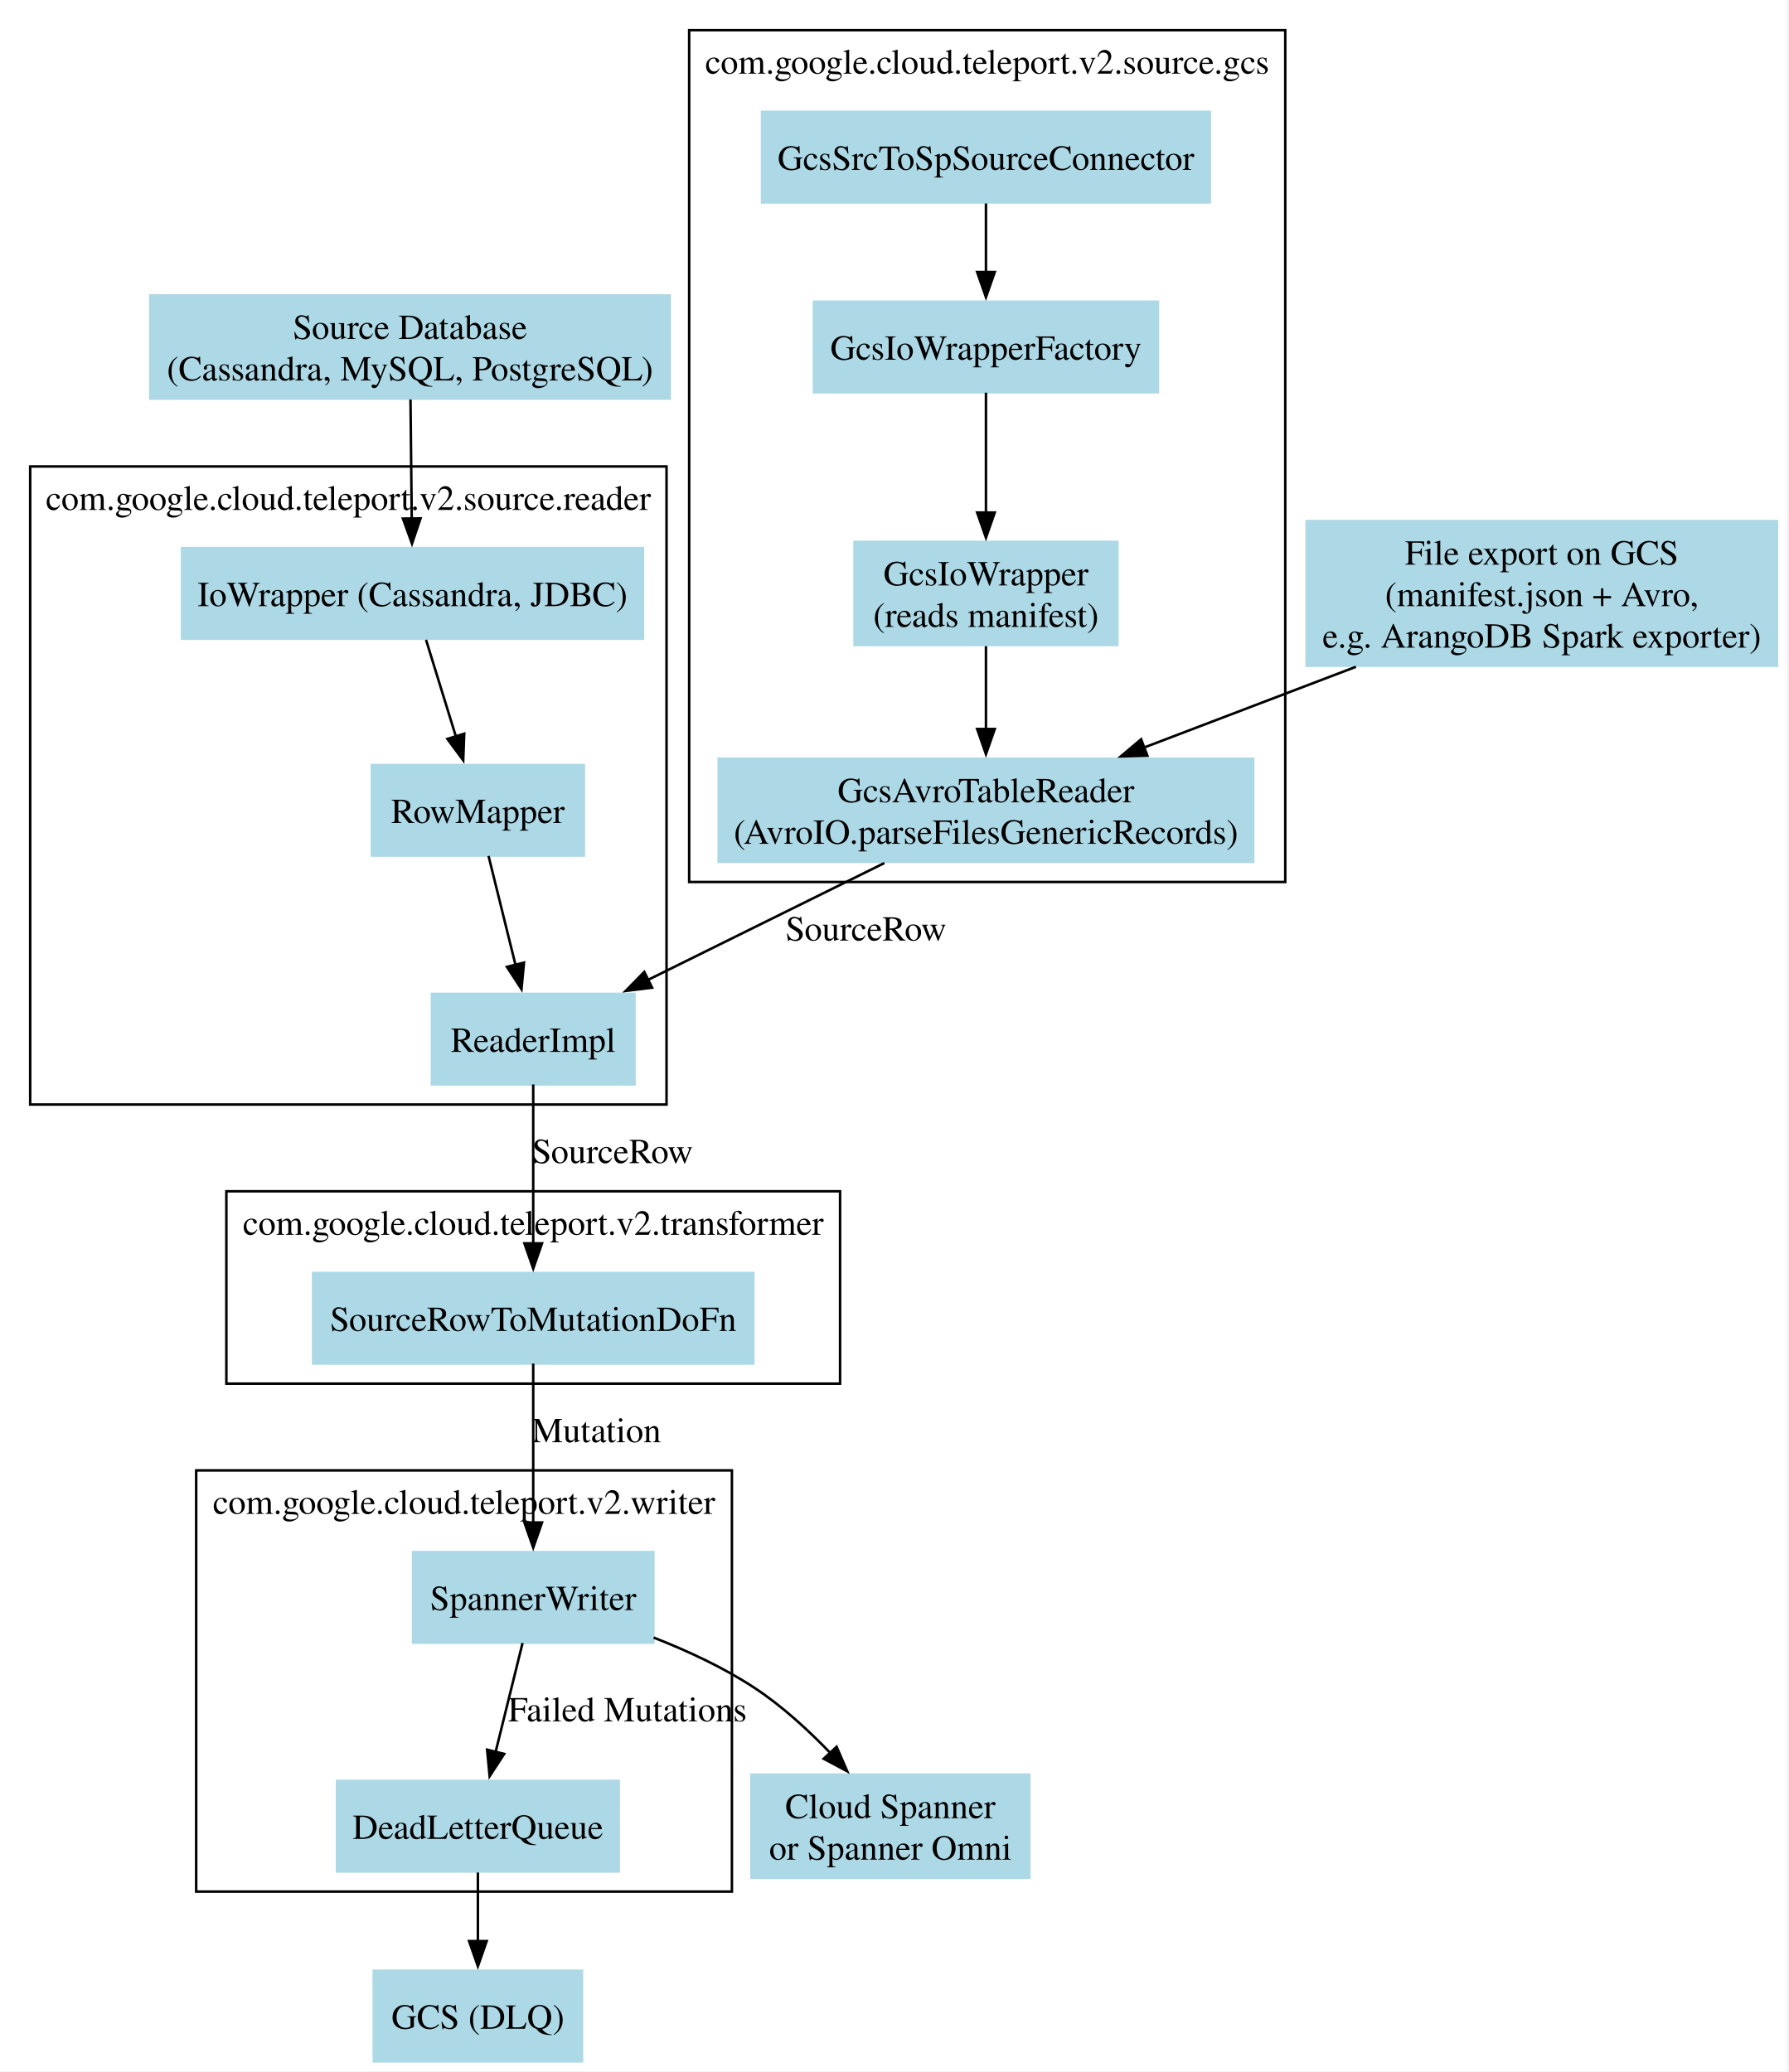
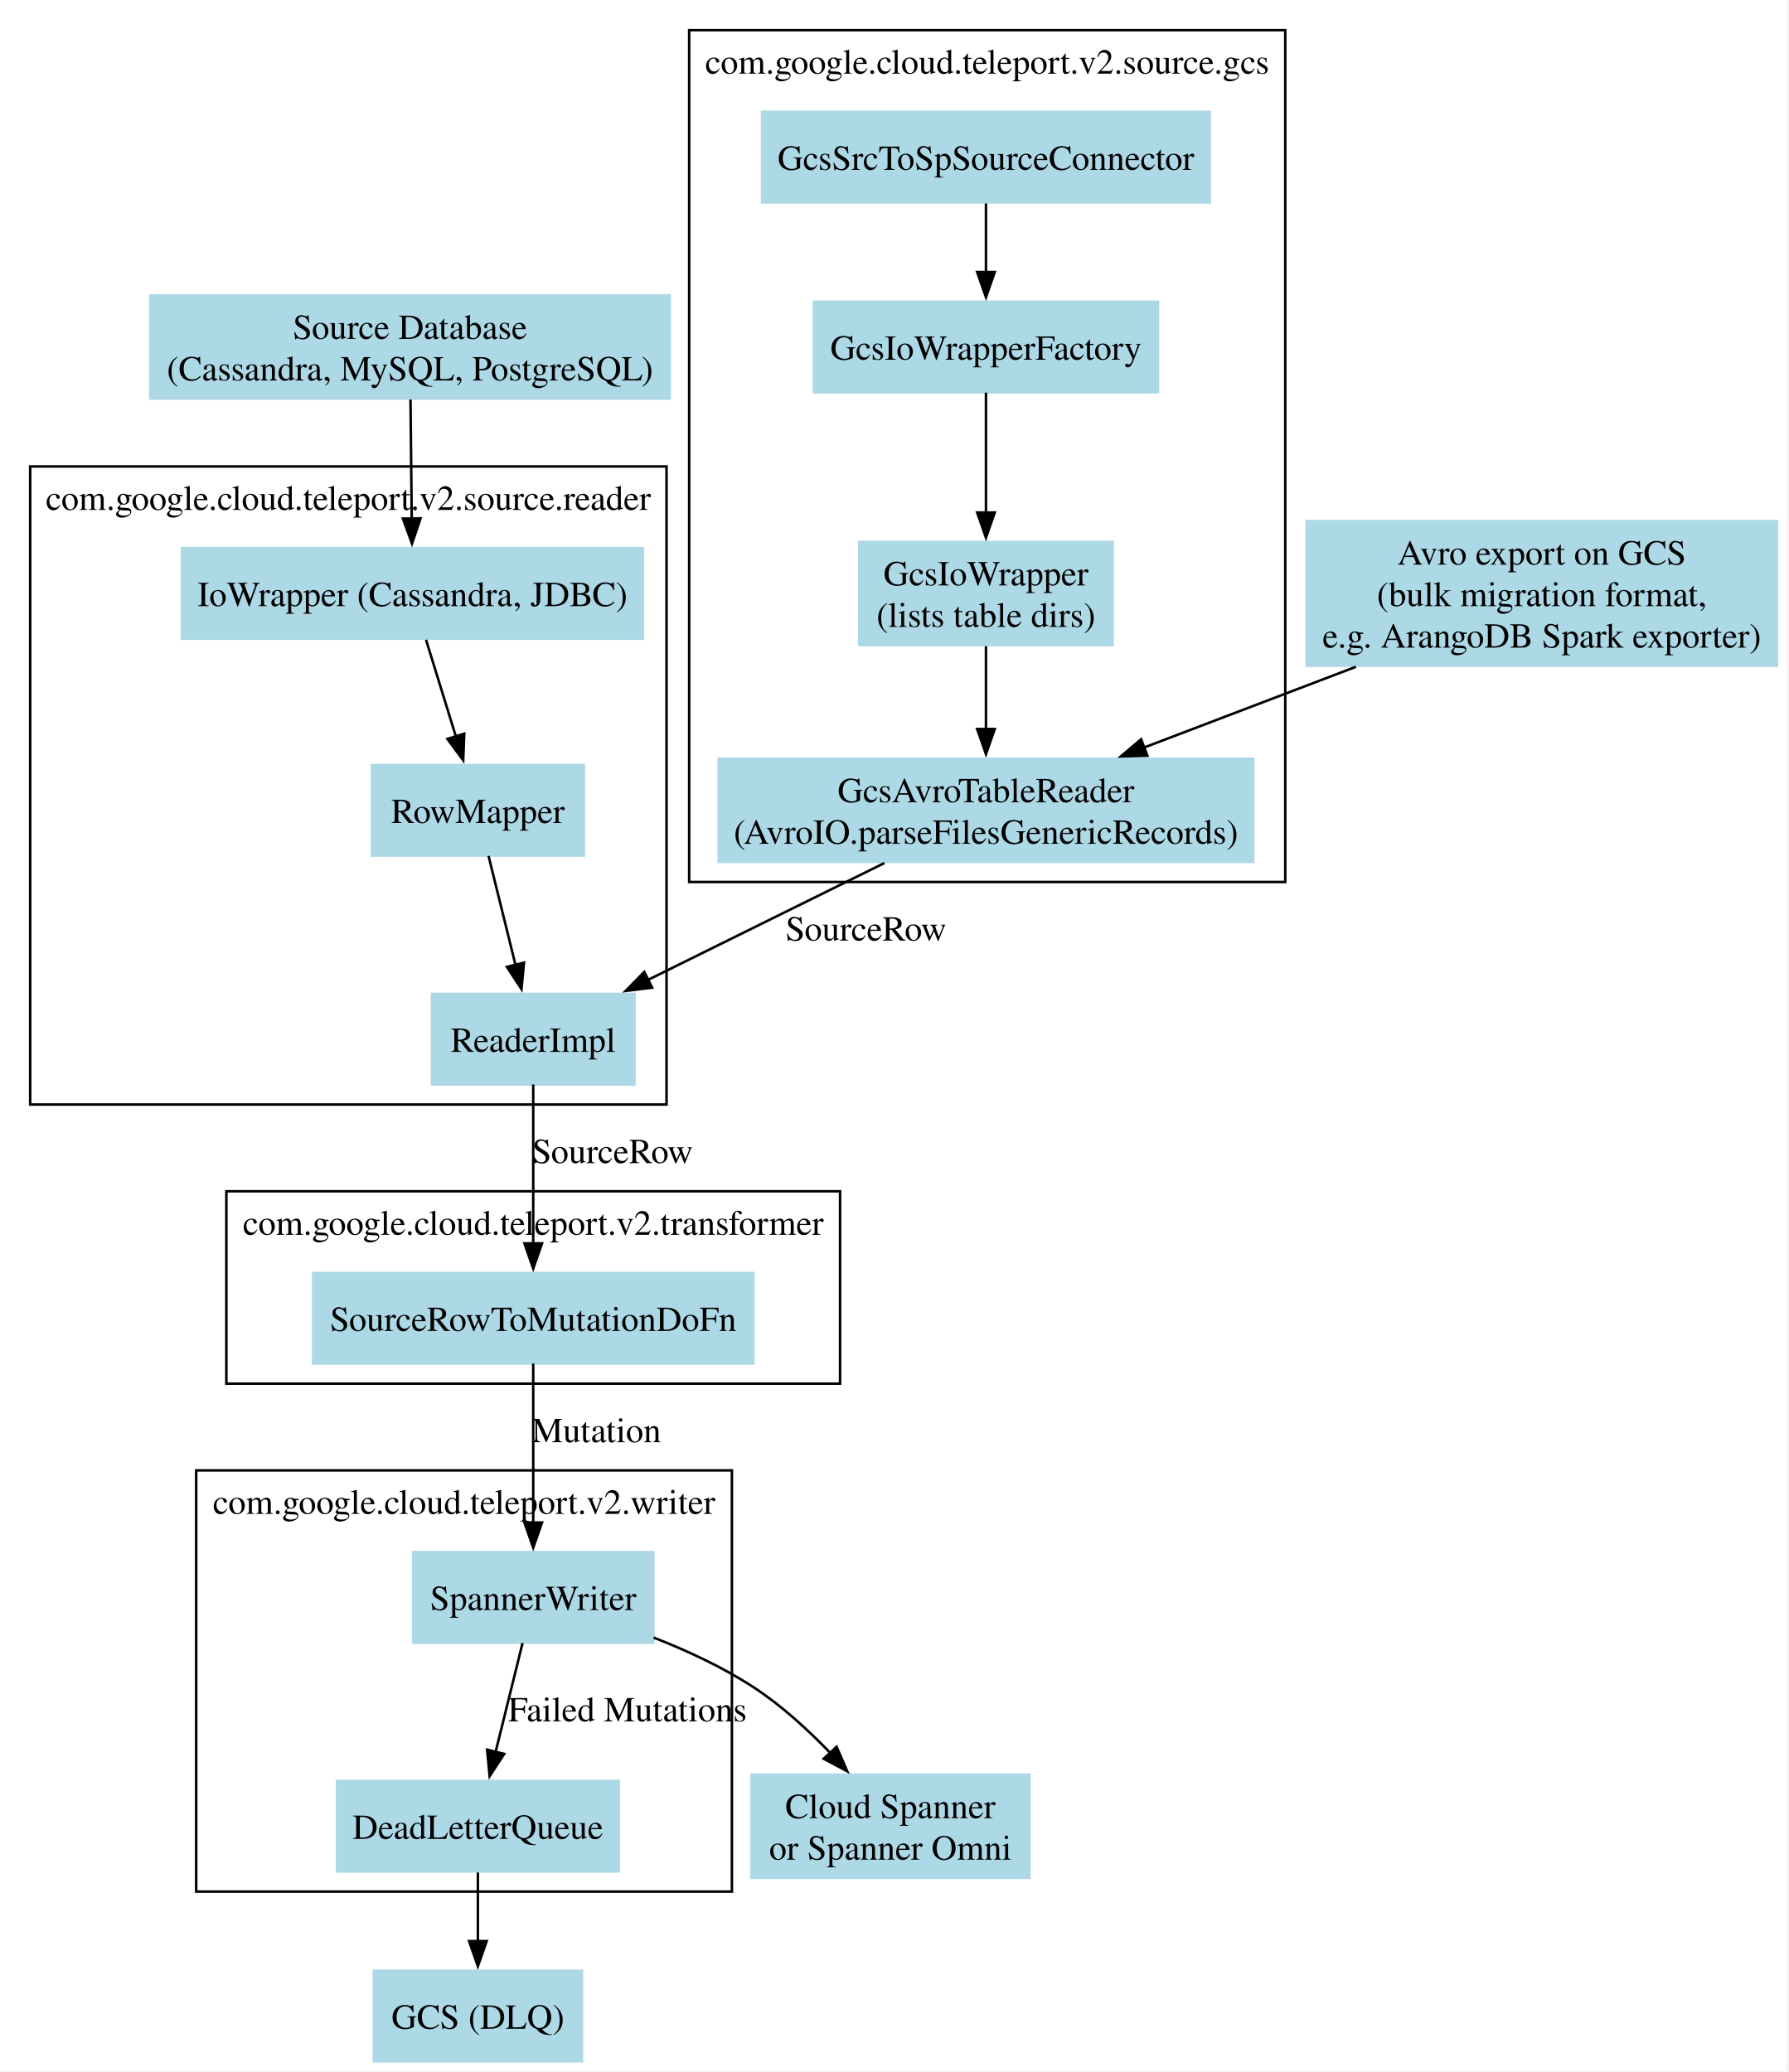
<svg xmlns="http://www.w3.org/2000/svg" width="711pt" height="824pt" viewBox="0.00 0.00 711.00 824.00">
  <g id="graph0" class="graph" transform="scale(1 1) rotate(0) translate(4 819.75)">
    <polygon fill="white" stroke="none" points="-4,4 -4,-819.75 706.5,-819.75 706.5,4 -4,4" />
    <g id="clust1" class="cluster">
      <polygon fill="none" stroke="black" points="8,-380.5 8,-634.25 261,-634.25 261,-380.5 8,-380.5" />
      <text xml:space="preserve" text-anchor="middle" x="134.5" y="-616.95" font-family="Times,serif" font-size="14.00">com.google.cloud.teleport.v2.source.reader</text>
    </g>
    <g id="clust2" class="cluster">
      <polygon fill="none" stroke="black" points="270,-469 270,-807.75 507,-807.75 507,-469 270,-469" />
      <text xml:space="preserve" text-anchor="middle" x="388.5" y="-790.45" font-family="Times,serif" font-size="14.00">com.google.cloud.teleport.v2.source.gcs</text>
    </g>
    <g id="clust3" class="cluster">
      <polygon fill="none" stroke="black" points="86,-269.5 86,-346 330,-346 330,-269.5 86,-269.5" />
      <text xml:space="preserve" text-anchor="middle" x="208" y="-328.7" font-family="Times,serif" font-size="14.00">com.google.cloud.teleport.v2.transformer</text>
    </g>
    <g id="clust4" class="cluster">
      <polygon fill="none" stroke="black" points="74,-67.5 74,-235 287,-235 287,-67.5 74,-67.5" />
      <text xml:space="preserve" text-anchor="middle" x="180.5" y="-217.7" font-family="Times,serif" font-size="14.00">com.google.cloud.teleport.v2.writer</text>
    </g>
    <g id="node1" class="node">
      <polygon fill="lightblue" stroke="lightblue" points="262.25,-702.25 55.75,-702.25 55.75,-661.25 262.25,-661.25 262.25,-702.25" />
      <text xml:space="preserve" text-anchor="middle" x="159" y="-684.95" font-family="Times,serif" font-size="14.00">Source Database</text>
      <text xml:space="preserve" text-anchor="middle" x="159" y="-668.45" font-family="Times,serif" font-size="14.00">(Cassandra, MySQL, PostgreSQL)</text>
    </g>
    <g id="node4" class="node">
      <polygon fill="lightblue" stroke="lightblue" points="251.62,-601.75 68.38,-601.75 68.38,-565.75 251.62,-565.75 251.62,-601.75" />
      <text xml:space="preserve" text-anchor="middle" x="160" y="-578.7" font-family="Times,serif" font-size="14.00">IoWrapper (Cassandra, JDBC)</text>
    </g>
    <g id="edge1" class="edge">
      <path fill="none" stroke="black" d="M159.21,-660.86C159.35,-647.16 159.54,-628.76 159.7,-613.48" />
      <polygon fill="black" stroke="black" points="163.2,-613.59 159.8,-603.55 156.2,-613.52 163.2,-613.59" />
    </g>
    <g id="node2" class="node">
      <polygon fill="lightblue" stroke="lightblue" points="702.5,-612.5 515.5,-612.5 515.5,-555 702.5,-555 702.5,-612.5" />
-       <text xml:space="preserve" text-anchor="middle" x="609" y="-595.2" font-family="Times,serif" font-size="14.00">File export on GCS</text>
-       <text xml:space="preserve" text-anchor="middle" x="609" y="-578.7" font-family="Times,serif" font-size="14.00">(manifest.json + Avro,</text>
+       <text xml:space="preserve" text-anchor="middle" x="609" y="-595.2" font-family="Times,serif" font-size="14.00">Avro export on GCS</text>
+       <text xml:space="preserve" text-anchor="middle" x="609" y="-578.7" font-family="Times,serif" font-size="14.00">(bulk migration format,</text>
      <text xml:space="preserve" text-anchor="middle" x="609" y="-562.2" font-family="Times,serif" font-size="14.00">e.g. ArangoDB Spark exporter)</text>
    </g>
    <g id="node9" class="node">
      <polygon fill="lightblue" stroke="lightblue" points="494.25,-518 281.75,-518 281.75,-477 494.25,-477 494.25,-518" />
      <text xml:space="preserve" text-anchor="middle" x="388" y="-500.7" font-family="Times,serif" font-size="14.00">GcsAvroTableReader</text>
      <text xml:space="preserve" text-anchor="middle" x="388" y="-484.2" font-family="Times,serif" font-size="14.00">(AvroIO.parseFilesGenericRecords)</text>
    </g>
    <g id="edge7" class="edge">
      <path fill="none" stroke="black" d="M535.1,-554.58C507.75,-544.15 477.03,-532.44 450.76,-522.43" />
      <polygon fill="black" stroke="black" points="452.18,-519.22 441.59,-518.93 449.69,-525.76 452.18,-519.22" />
    </g>
    <g id="node3" class="node">
      <polygon fill="lightblue" stroke="lightblue" points="248.25,-424.5 167.75,-424.5 167.75,-388.5 248.25,-388.5 248.25,-424.5" />
      <text xml:space="preserve" text-anchor="middle" x="208" y="-401.45" font-family="Times,serif" font-size="14.00">ReaderImpl</text>
    </g>
    <g id="node10" class="node">
      <polygon fill="lightblue" stroke="lightblue" points="295.5,-313.5 120.5,-313.5 120.5,-277.5 295.5,-277.5 295.5,-313.5" />
      <text xml:space="preserve" text-anchor="middle" x="208" y="-290.45" font-family="Times,serif" font-size="14.00">SourceRowToMutationDoFn</text>
    </g>
    <g id="edge9" class="edge">
      <path fill="none" stroke="black" d="M208,-388.47C208,-371.53 208,-345.23 208,-325.09" />
      <polygon fill="black" stroke="black" points="211.5,-325.28 208,-315.28 204.5,-325.28 211.5,-325.28" />
      <text xml:space="preserve" text-anchor="middle" x="239.5" y="-357.2" font-family="Times,serif" font-size="14.00">SourceRow</text>
    </g>
    <g id="node5" class="node">
      <polygon fill="lightblue" stroke="lightblue" points="228.12,-515.5 143.88,-515.5 143.88,-479.5 228.12,-479.5 228.12,-515.5" />
      <text xml:space="preserve" text-anchor="middle" x="186" y="-492.45" font-family="Times,serif" font-size="14.00">RowMapper</text>
    </g>
    <g id="edge2" class="edge">
      <path fill="none" stroke="black" d="M165.39,-565.29C168.8,-554.22 173.3,-539.64 177.23,-526.93" />
      <polygon fill="black" stroke="black" points="180.57,-527.97 180.17,-517.38 173.88,-525.9 180.57,-527.97" />
    </g>
    <g id="edge3" class="edge">
      <path fill="none" stroke="black" d="M190.24,-479.34C193.3,-466.98 197.49,-450.04 201.03,-435.71" />
      <polygon fill="black" stroke="black" points="204.33,-436.93 203.33,-426.38 197.54,-435.25 204.33,-436.93" />
    </g>
    <g id="node6" class="node">
      <polygon fill="lightblue" stroke="lightblue" points="477,-775.25 299,-775.25 299,-739.25 477,-739.25 477,-775.25" />
      <text xml:space="preserve" text-anchor="middle" x="388" y="-752.2" font-family="Times,serif" font-size="14.00">GcsSrcToSpSourceConnector</text>
    </g>
    <g id="node7" class="node">
      <polygon fill="lightblue" stroke="lightblue" points="456.38,-699.75 319.62,-699.75 319.62,-663.75 456.38,-663.75 456.38,-699.75" />
      <text xml:space="preserve" text-anchor="middle" x="388" y="-676.7" font-family="Times,serif" font-size="14.00">GcsIoWrapperFactory</text>
    </g>
    <g id="edge4" class="edge">
      <path fill="none" stroke="black" d="M388,-738.83C388,-730.68 388,-720.77 388,-711.55" />
      <polygon fill="black" stroke="black" points="391.5,-711.56 388,-701.56 384.5,-711.56 391.5,-711.56" />
    </g>
    <g id="node8" class="node">
-       <polygon fill="lightblue" stroke="lightblue" points="440.25,-604.25 335.75,-604.25 335.75,-563.25 440.25,-563.25 440.25,-604.25" />
+       <polygon fill="lightblue" stroke="lightblue" points="438.38,-604.25 337.62,-604.25 337.62,-563.25 438.38,-563.25 438.38,-604.25" />
      <text xml:space="preserve" text-anchor="middle" x="388" y="-586.95" font-family="Times,serif" font-size="14.00">GcsIoWrapper</text>
-       <text xml:space="preserve" text-anchor="middle" x="388" y="-570.45" font-family="Times,serif" font-size="14.00">(reads manifest)</text>
+       <text xml:space="preserve" text-anchor="middle" x="388" y="-570.45" font-family="Times,serif" font-size="14.00">(lists table dirs)</text>
    </g>
    <g id="edge5" class="edge">
      <path fill="none" stroke="black" d="M388,-663.59C388,-650.35 388,-631.69 388,-615.84" />
      <polygon fill="black" stroke="black" points="391.5,-615.93 388,-605.93 384.5,-615.93 391.5,-615.93" />
    </g>
    <g id="edge6" class="edge">
      <path fill="none" stroke="black" d="M388,-562.78C388,-552.92 388,-540.79 388,-529.74" />
      <polygon fill="black" stroke="black" points="391.5,-529.84 388,-519.84 384.5,-529.84 391.5,-529.84" />
    </g>
    <g id="edge8" class="edge">
      <path fill="none" stroke="black" d="M347.6,-476.53C319.73,-462.74 282.61,-444.39 253.66,-430.08" />
      <polygon fill="black" stroke="black" points="255.26,-426.97 244.75,-425.67 252.16,-433.24 255.26,-426.97" />
      <text xml:space="preserve" text-anchor="middle" x="340.28" y="-445.7" font-family="Times,serif" font-size="14.00">SourceRow</text>
    </g>
    <g id="node11" class="node">
      <polygon fill="lightblue" stroke="lightblue" points="255.75,-202.5 160.25,-202.5 160.25,-166.5 255.75,-166.5 255.75,-202.5" />
      <text xml:space="preserve" text-anchor="middle" x="208" y="-179.45" font-family="Times,serif" font-size="14.00">SpannerWriter</text>
    </g>
    <g id="edge10" class="edge">
      <path fill="none" stroke="black" d="M208,-277.47C208,-260.53 208,-234.23 208,-214.09" />
      <polygon fill="black" stroke="black" points="211.5,-214.28 208,-204.28 204.5,-214.28 211.5,-214.28" />
      <text xml:space="preserve" text-anchor="middle" x="233.12" y="-246.2" font-family="Times,serif" font-size="14.00">Mutation</text>
    </g>
    <g id="node12" class="node">
      <polygon fill="lightblue" stroke="lightblue" points="242,-111.5 130,-111.5 130,-75.5 242,-75.5 242,-111.5" />
      <text xml:space="preserve" text-anchor="middle" x="186" y="-88.45" font-family="Times,serif" font-size="14.00">DeadLetterQueue</text>
    </g>
    <g id="edge12" class="edge">
      <path fill="none" stroke="black" d="M203.76,-166.34C200.7,-153.98 196.51,-137.04 192.97,-122.71" />
      <polygon fill="black" stroke="black" points="196.46,-122.25 190.67,-113.38 189.67,-123.93 196.46,-122.25" />
      <text xml:space="preserve" text-anchor="middle" x="245.47" y="-135.2" font-family="Times,serif" font-size="14.00">Failed Mutations</text>
    </g>
    <g id="node13" class="node">
      <polygon fill="lightblue" stroke="lightblue" points="405.25,-114 294.75,-114 294.75,-73 405.25,-73 405.25,-114" />
      <text xml:space="preserve" text-anchor="middle" x="350" y="-96.7" font-family="Times,serif" font-size="14.00">Cloud Spanner</text>
      <text xml:space="preserve" text-anchor="middle" x="350" y="-80.2" font-family="Times,serif" font-size="14.00">or Spanner Omni</text>
    </g>
    <g id="edge11" class="edge">
      <path fill="none" stroke="black" d="M255.88,-168.52C269.42,-163.22 283.78,-156.54 296,-148.5 306.94,-141.3 317.47,-131.62 326.29,-122.44" />
      <polygon fill="black" stroke="black" points="328.62,-125.08 332.84,-115.35 323.48,-120.33 328.62,-125.08" />
    </g>
    <g id="node14" class="node">
      <polygon fill="lightblue" stroke="lightblue" points="227.38,-36 144.62,-36 144.62,0 227.38,0 227.38,-36" />
      <text xml:space="preserve" text-anchor="middle" x="186" y="-12.95" font-family="Times,serif" font-size="14.00">GCS (DLQ)</text>
    </g>
    <g id="edge13" class="edge">
      <path fill="none" stroke="black" d="M186,-75.08C186,-66.93 186,-57.02 186,-47.8" />
      <polygon fill="black" stroke="black" points="189.5,-47.81 186,-37.81 182.5,-47.81 189.5,-47.81" />
    </g>
  </g>
</svg>
